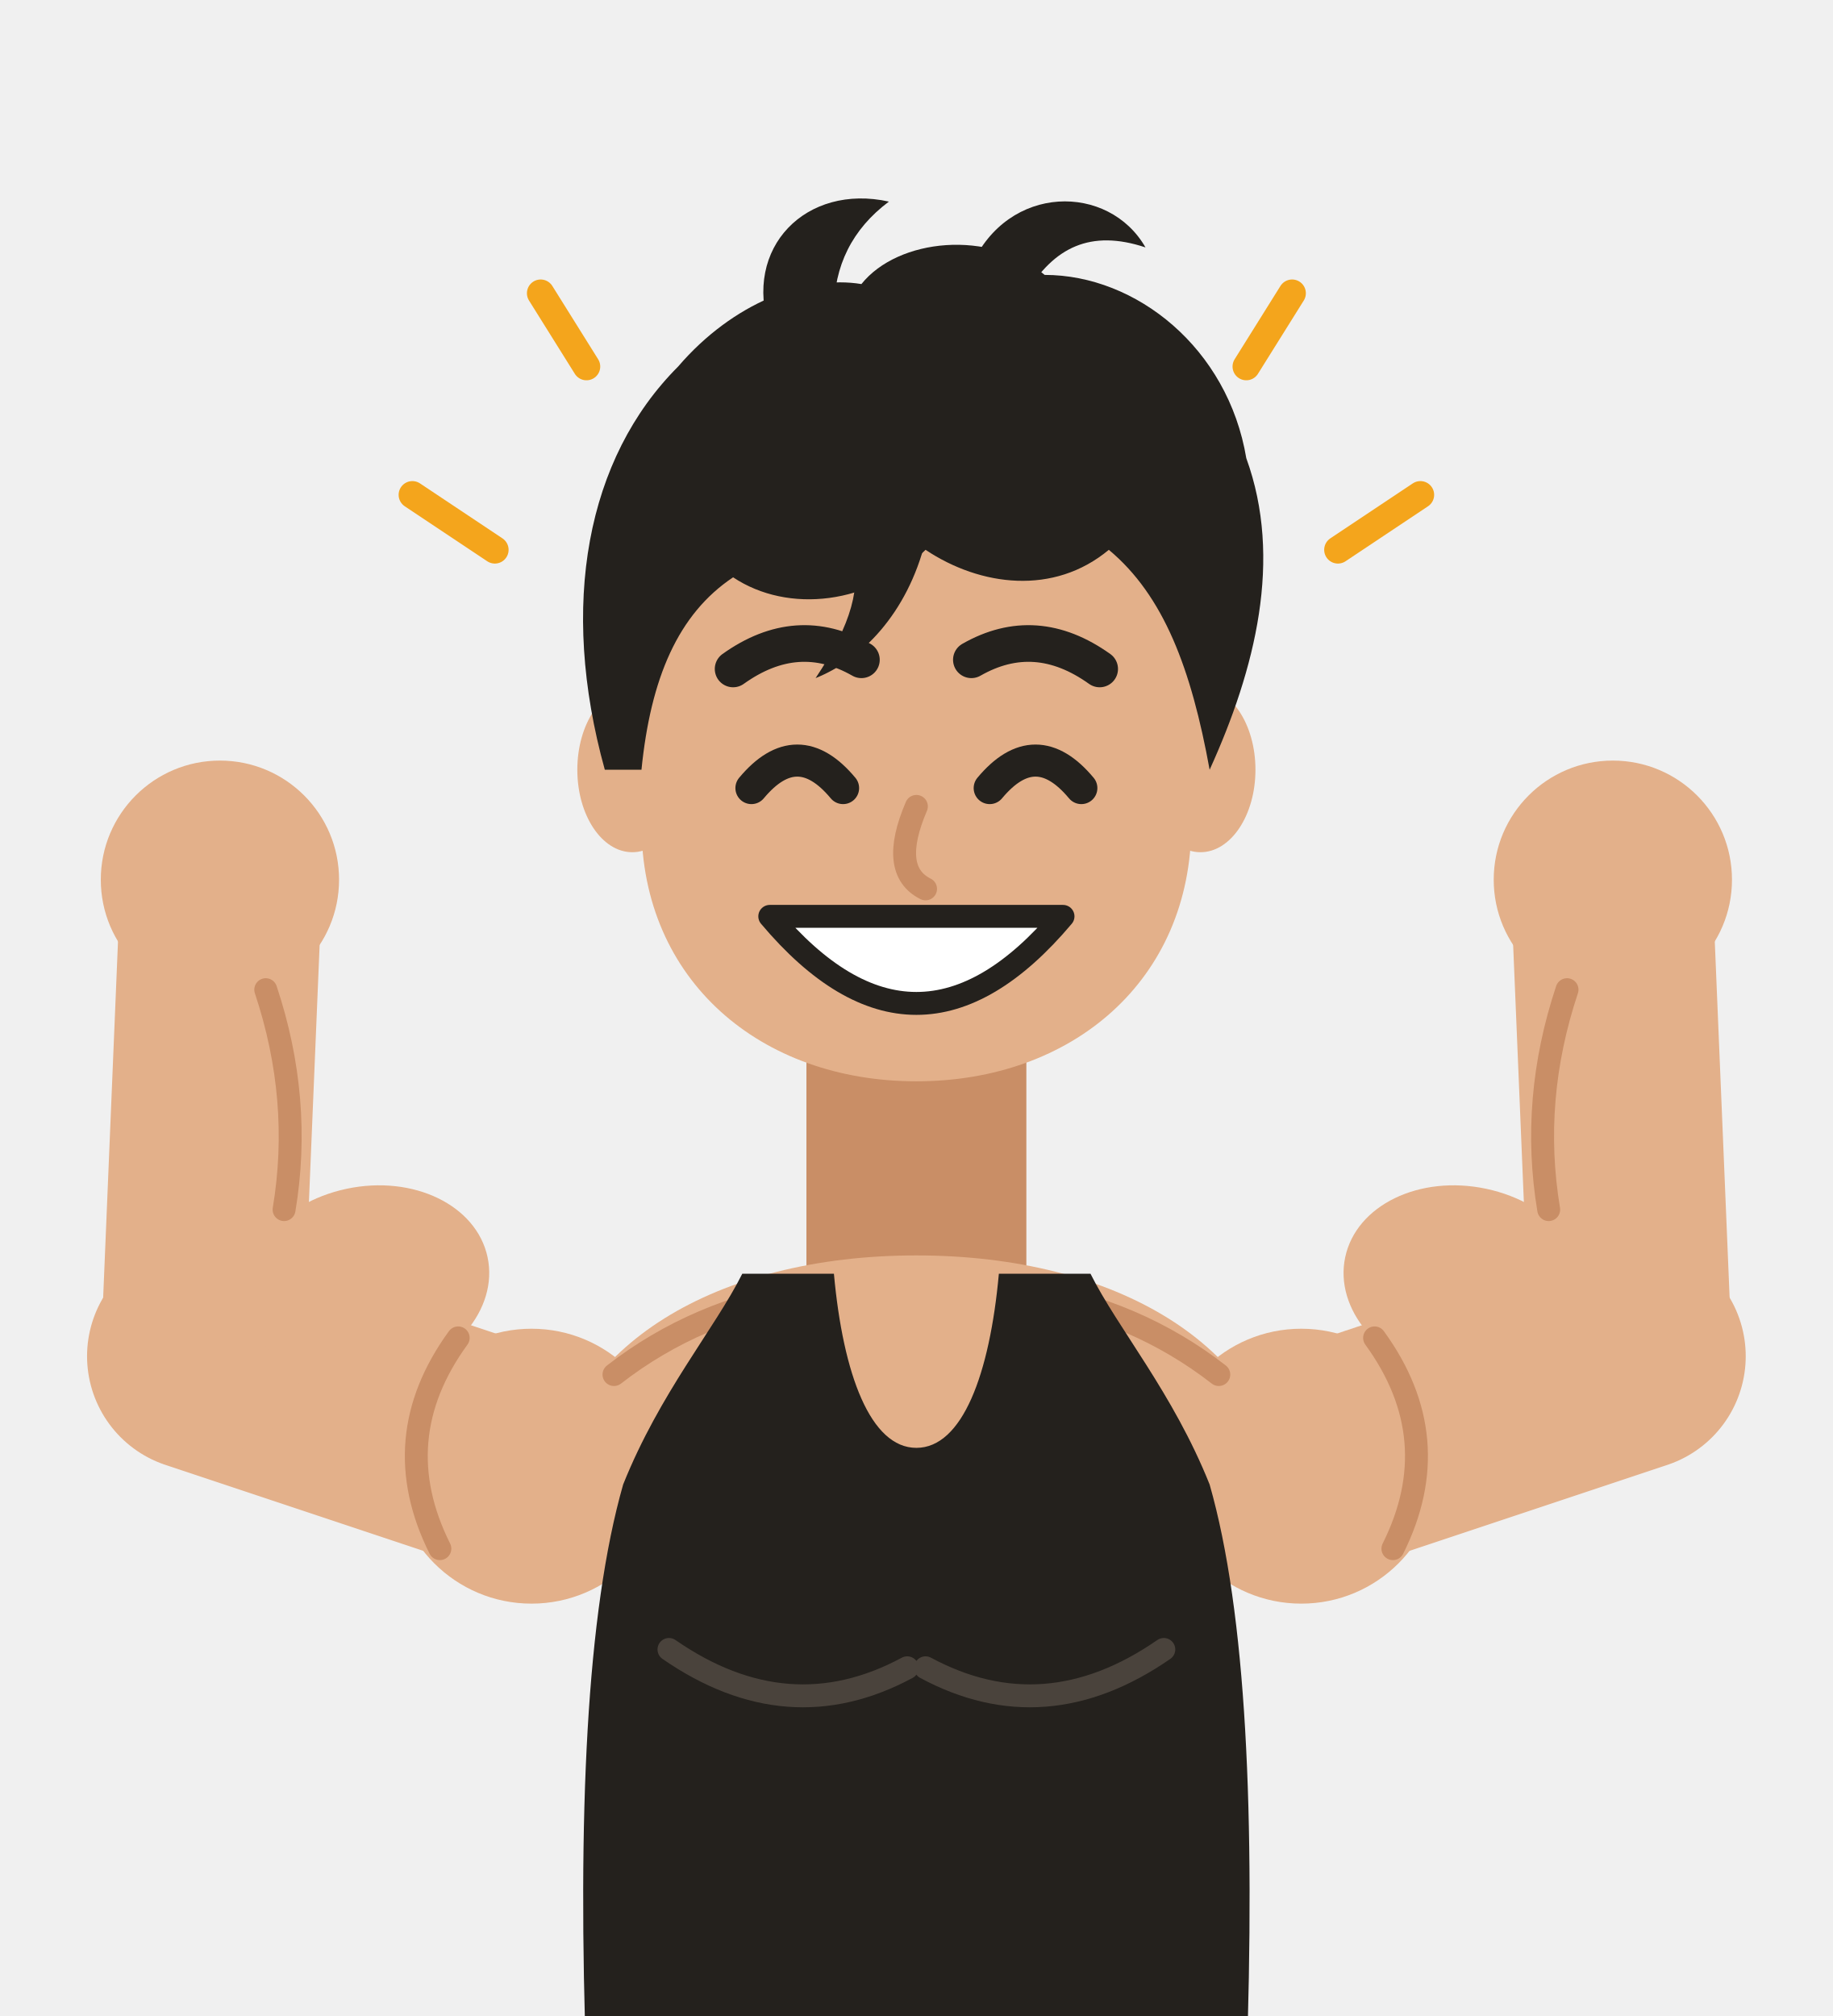
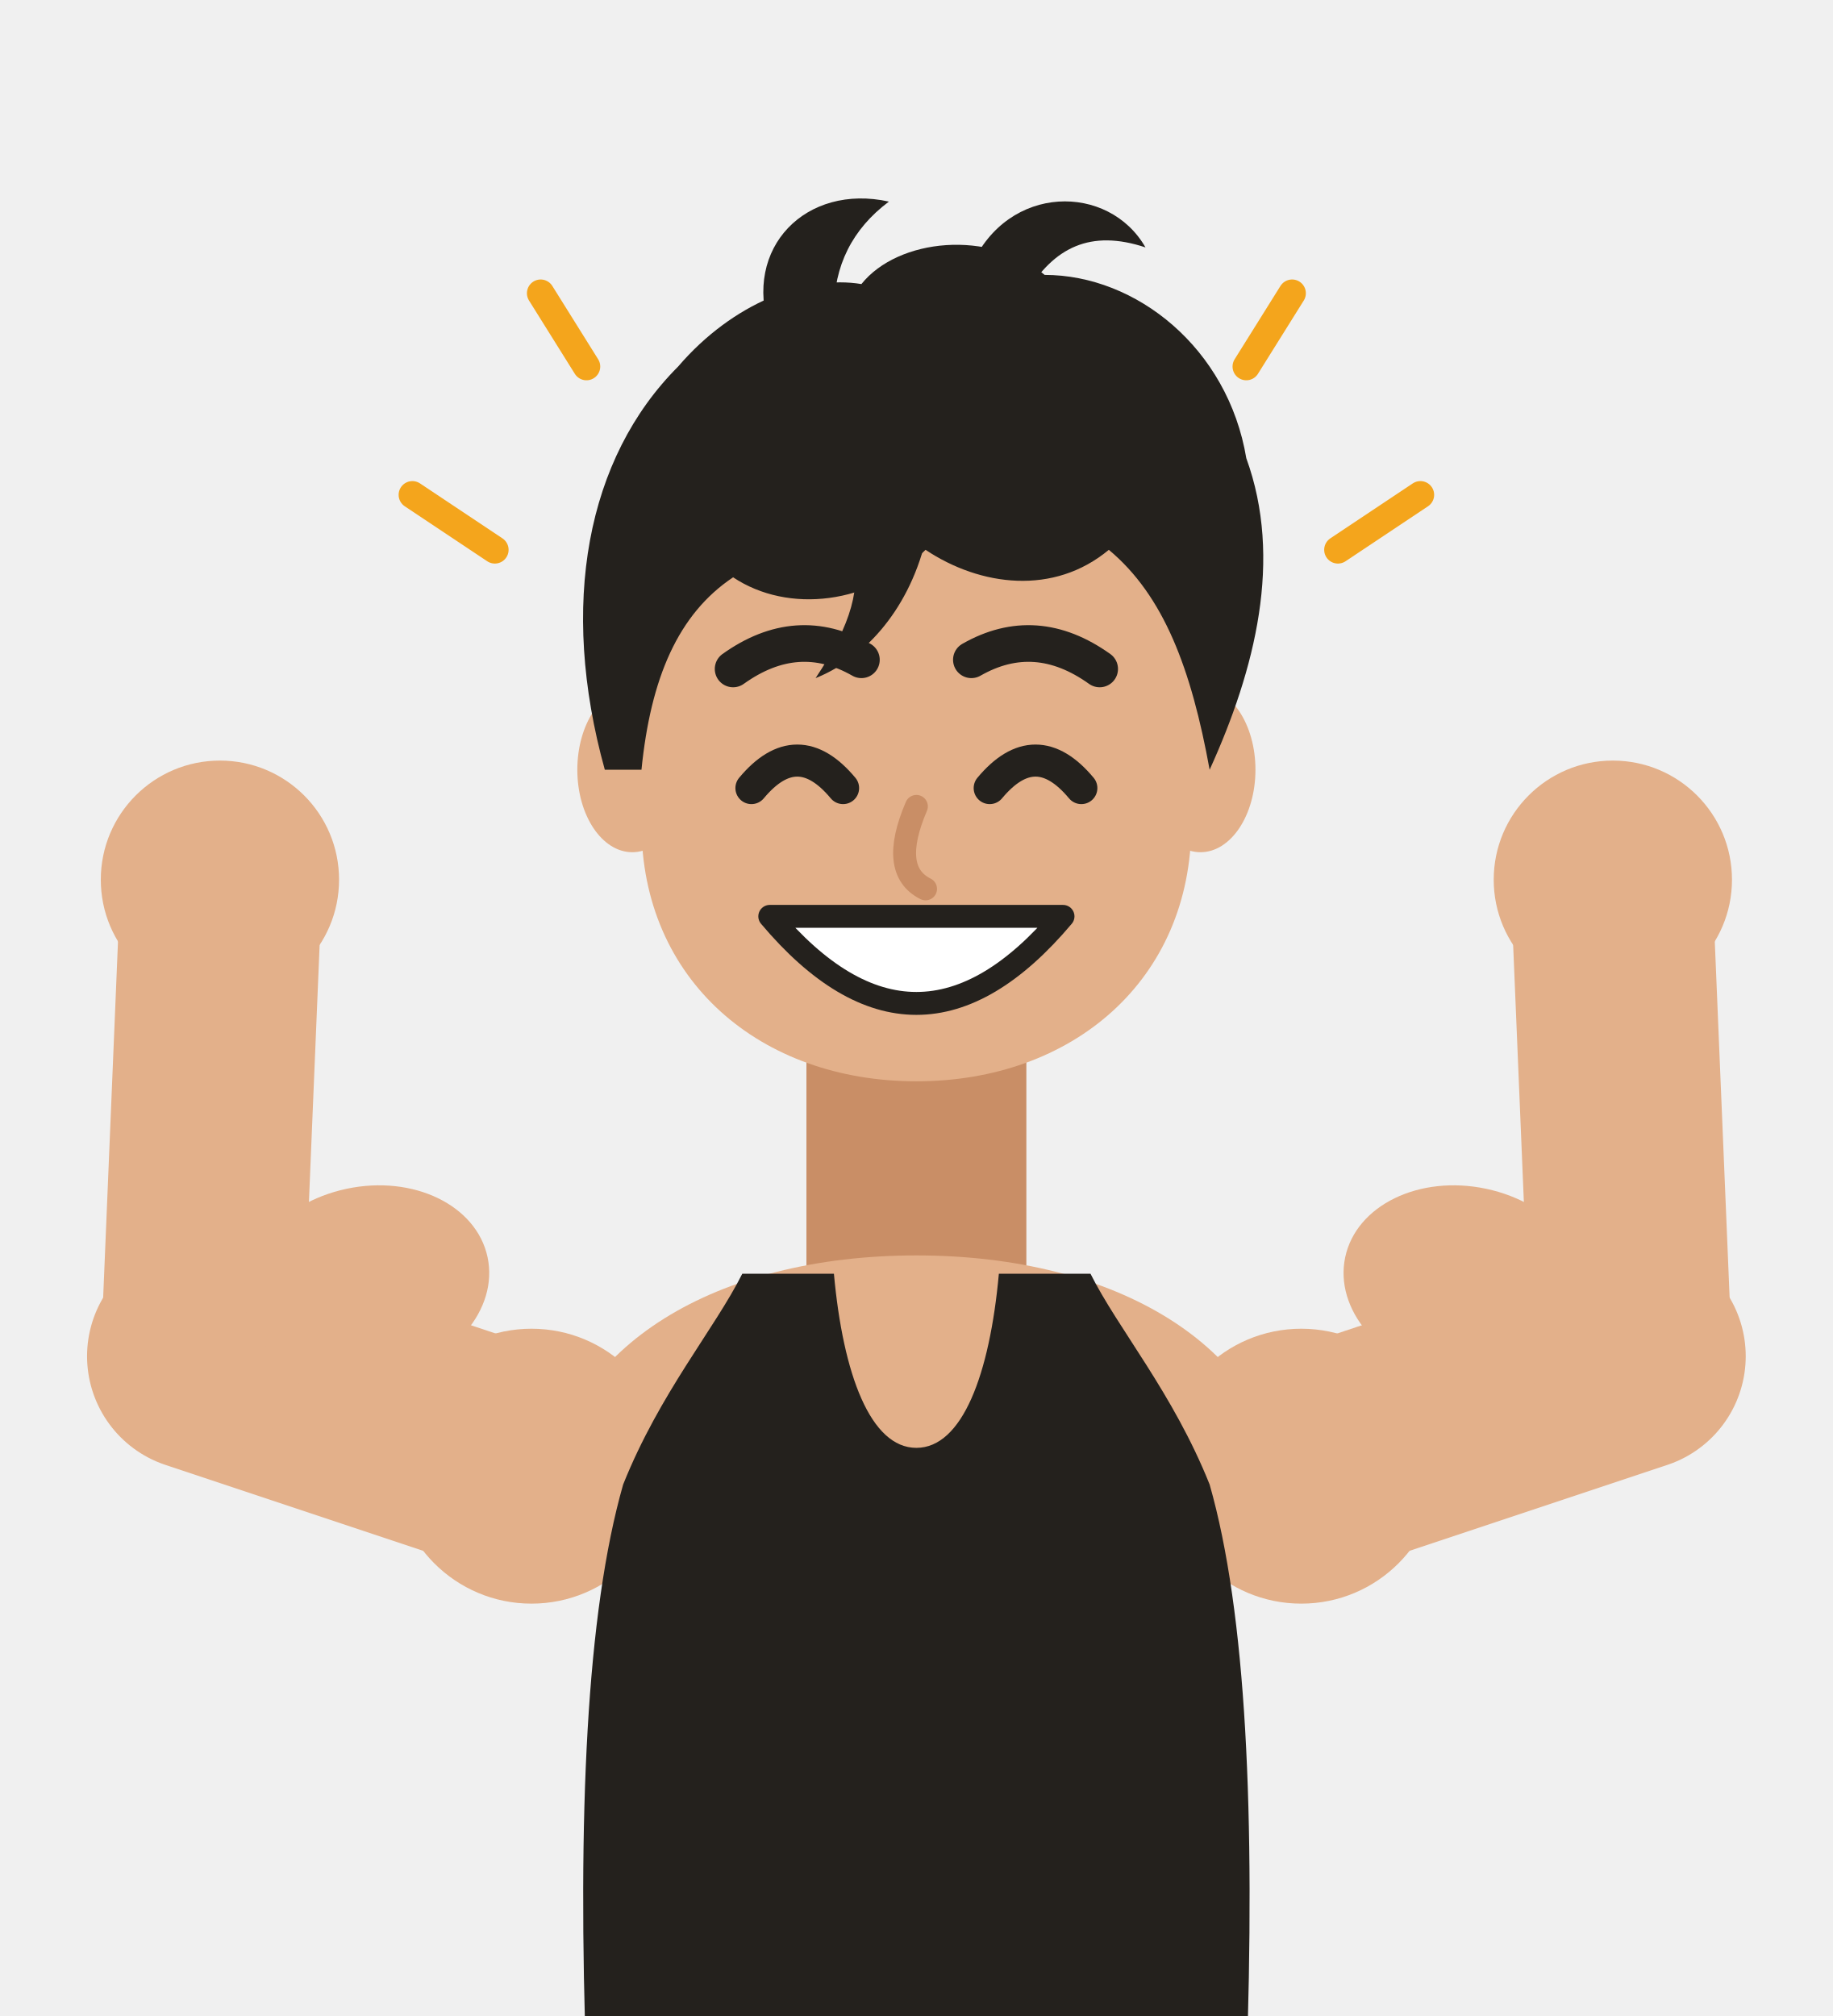
<svg xmlns="http://www.w3.org/2000/svg" viewBox="0 0 200 220" width="200" height="220" role="img" aria-label="Rana">
  <path d="M58 160L22 148M142 160L178 148" stroke="#E3B08A" stroke-width="25" stroke-linecap="round" fill="none" />
  <path d="M22 148L24 100M178 148L176 100" stroke="#E3B08A" stroke-width="22" stroke-linecap="round" fill="none" />
  <circle cx="24" cy="96" r="13" fill="#E3B08A" />
  <circle cx="176" cy="96" r="13" fill="#E3B08A" />
  <ellipse cx="40" cy="140" rx="13.5" ry="10.5" transform="rotate(-12 40 140)" fill="#E3B08A" />
  <ellipse cx="160" cy="140" rx="13.5" ry="10.5" transform="rotate(12 160 140)" fill="#E3B08A" />
  <circle cx="58" cy="160" r="15" fill="#E3B08A" />
  <circle cx="142" cy="160" r="15" fill="#E3B08A" />
-   <path d="M29 108Q33 120 31 132M171 108Q167 120 169 132M50 146Q42 157 48 169M150 146Q158 157 152 169" stroke="#C98E66" stroke-width="2.5" stroke-linecap="round" fill="none" />
  <path d="M88 106h24v34H88z" fill="#C98E66" />
  <path d="M60 162C62 147 78 137 100 137C122 137 138 147 140 162Z" fill="#E3B08A" />
-   <path d="M88 141Q76 143 67 150M112 141Q124 143 133 150" stroke="#C98E66" stroke-width="2.5" stroke-linecap="round" fill="none" />
  <path d="M64 226C63 198 64 176 68 162C72 152 78 145 81 139H91C92 150 95 158 100 158C105 158 108 150 109 139H119C122 145 128 152 132 162C136 176 137 198 136 226Z" fill="#24211D" />
-   <path d="M73 180Q86 189 99 182M101 182Q114 189 127 180" stroke="#4A433C" stroke-width="2.5" stroke-linecap="round" fill="none" />
  <path d="M54 60l-9-6M146 60l9-6M64 40l-5-8M136 40l5-8" stroke="#F4A51C" stroke-width="3" stroke-linecap="round" fill="none" />
  <ellipse cx="69" cy="84" rx="6" ry="9" fill="#E3B08A" />
  <ellipse cx="131" cy="84" rx="6" ry="9" fill="#E3B08A" />
  <path d="M70 74C70 54 84 44 100 44C116 44 130 54 130 74V90C130 107 117 118 100 118C83 118 70 107 70 90Z" fill="#E3B08A" />
  <path d="M66 84C61 66 64 50 74 40C80 33 88 30 94 31C98 26 108 25 114 30C124 30 134 38 136 50C140 61 137 73 132 84C130 73 127 65 121 60C115 65 107 64 101 60C95 66 86 67 80 63C74 67 71 74 70 84Z" fill="#24211D" />
  <path d="M84 36C81 27 88 20 97 22C93 25 91 29 91 34ZM106 29C110 20 121 20 125 27C119 25 115 27 112 32ZM101 59C99 67 94 72 89 74C93 68 94 64 93 60Z" fill="#24211D" />
  <path d="M80 73Q87 68 94 72M106 72Q113 68 120 73" stroke="#24211D" stroke-width="4" stroke-linecap="round" fill="none" />
  <path d="M82 86Q87 80 92 86M108 86Q113 80 118 86" stroke="#24211D" stroke-width="3.5" stroke-linecap="round" fill="none" />
  <path d="M100 88Q97 95 101 97" stroke="#C98E66" stroke-width="2.5" stroke-linecap="round" fill="none" />
  <path d="M84 100Q100 119 116 100Z" fill="#FFFFFF" stroke="#24211D" stroke-width="2.5" stroke-linejoin="round" />
</svg>
